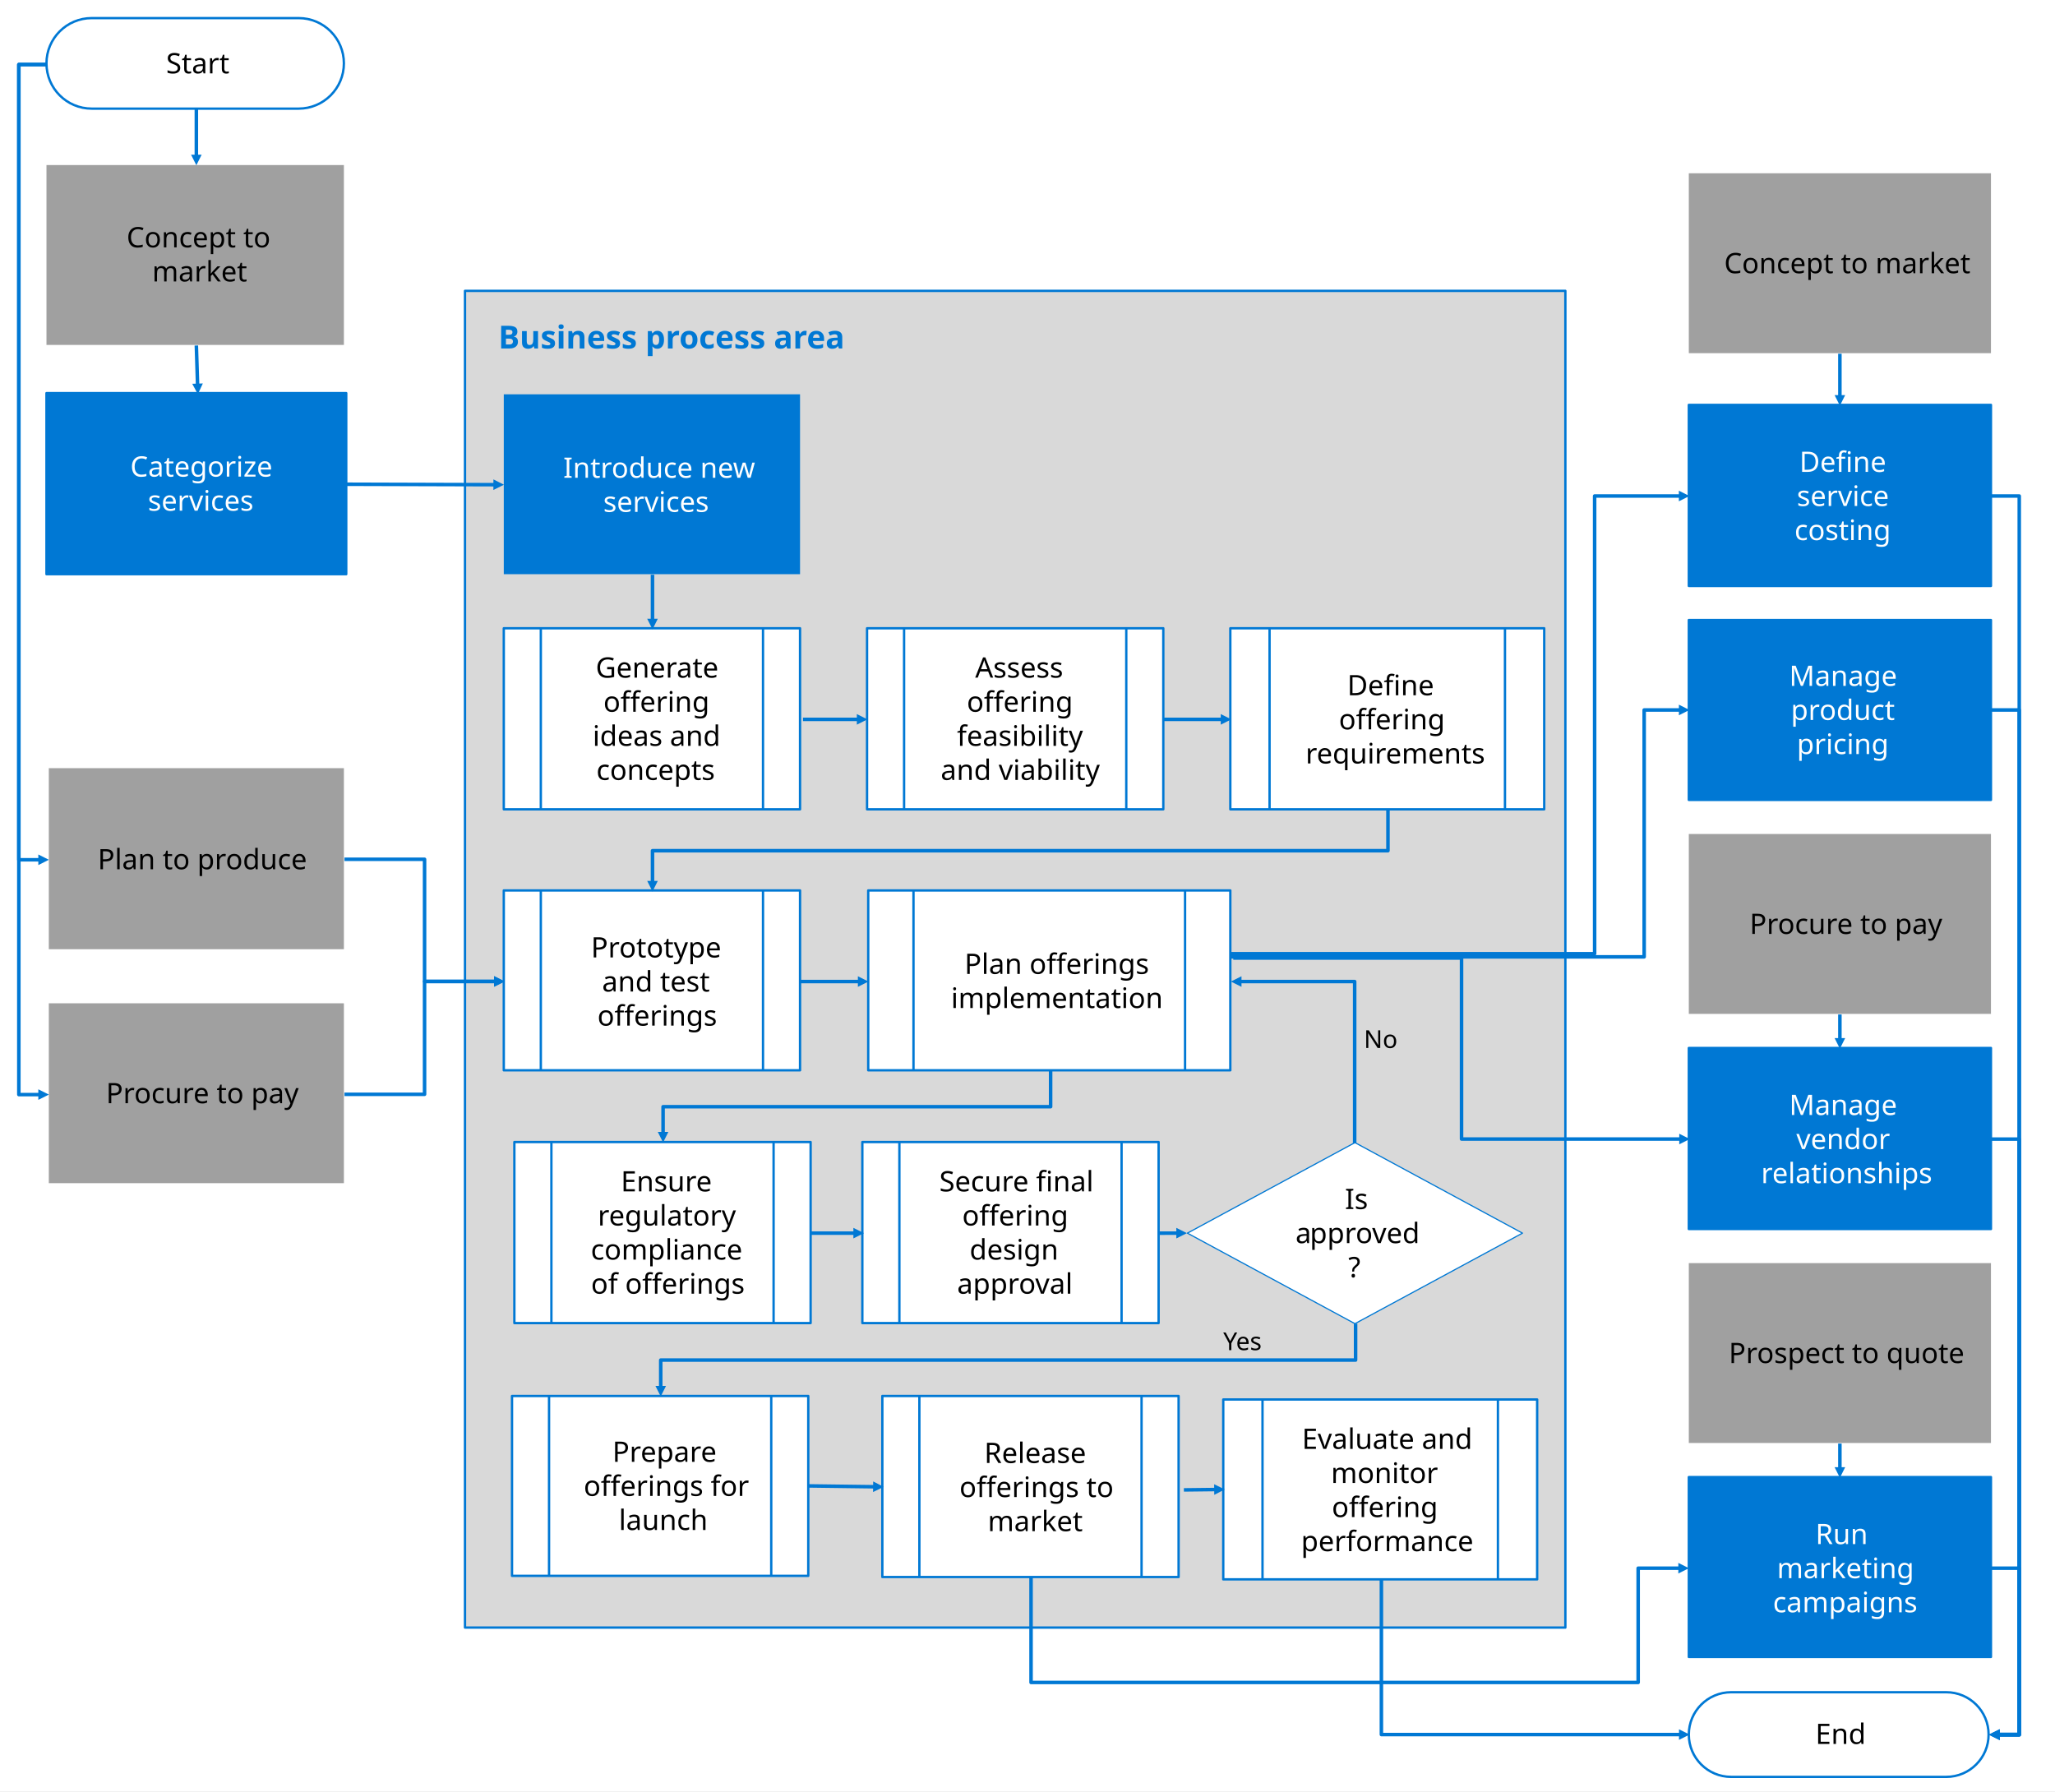
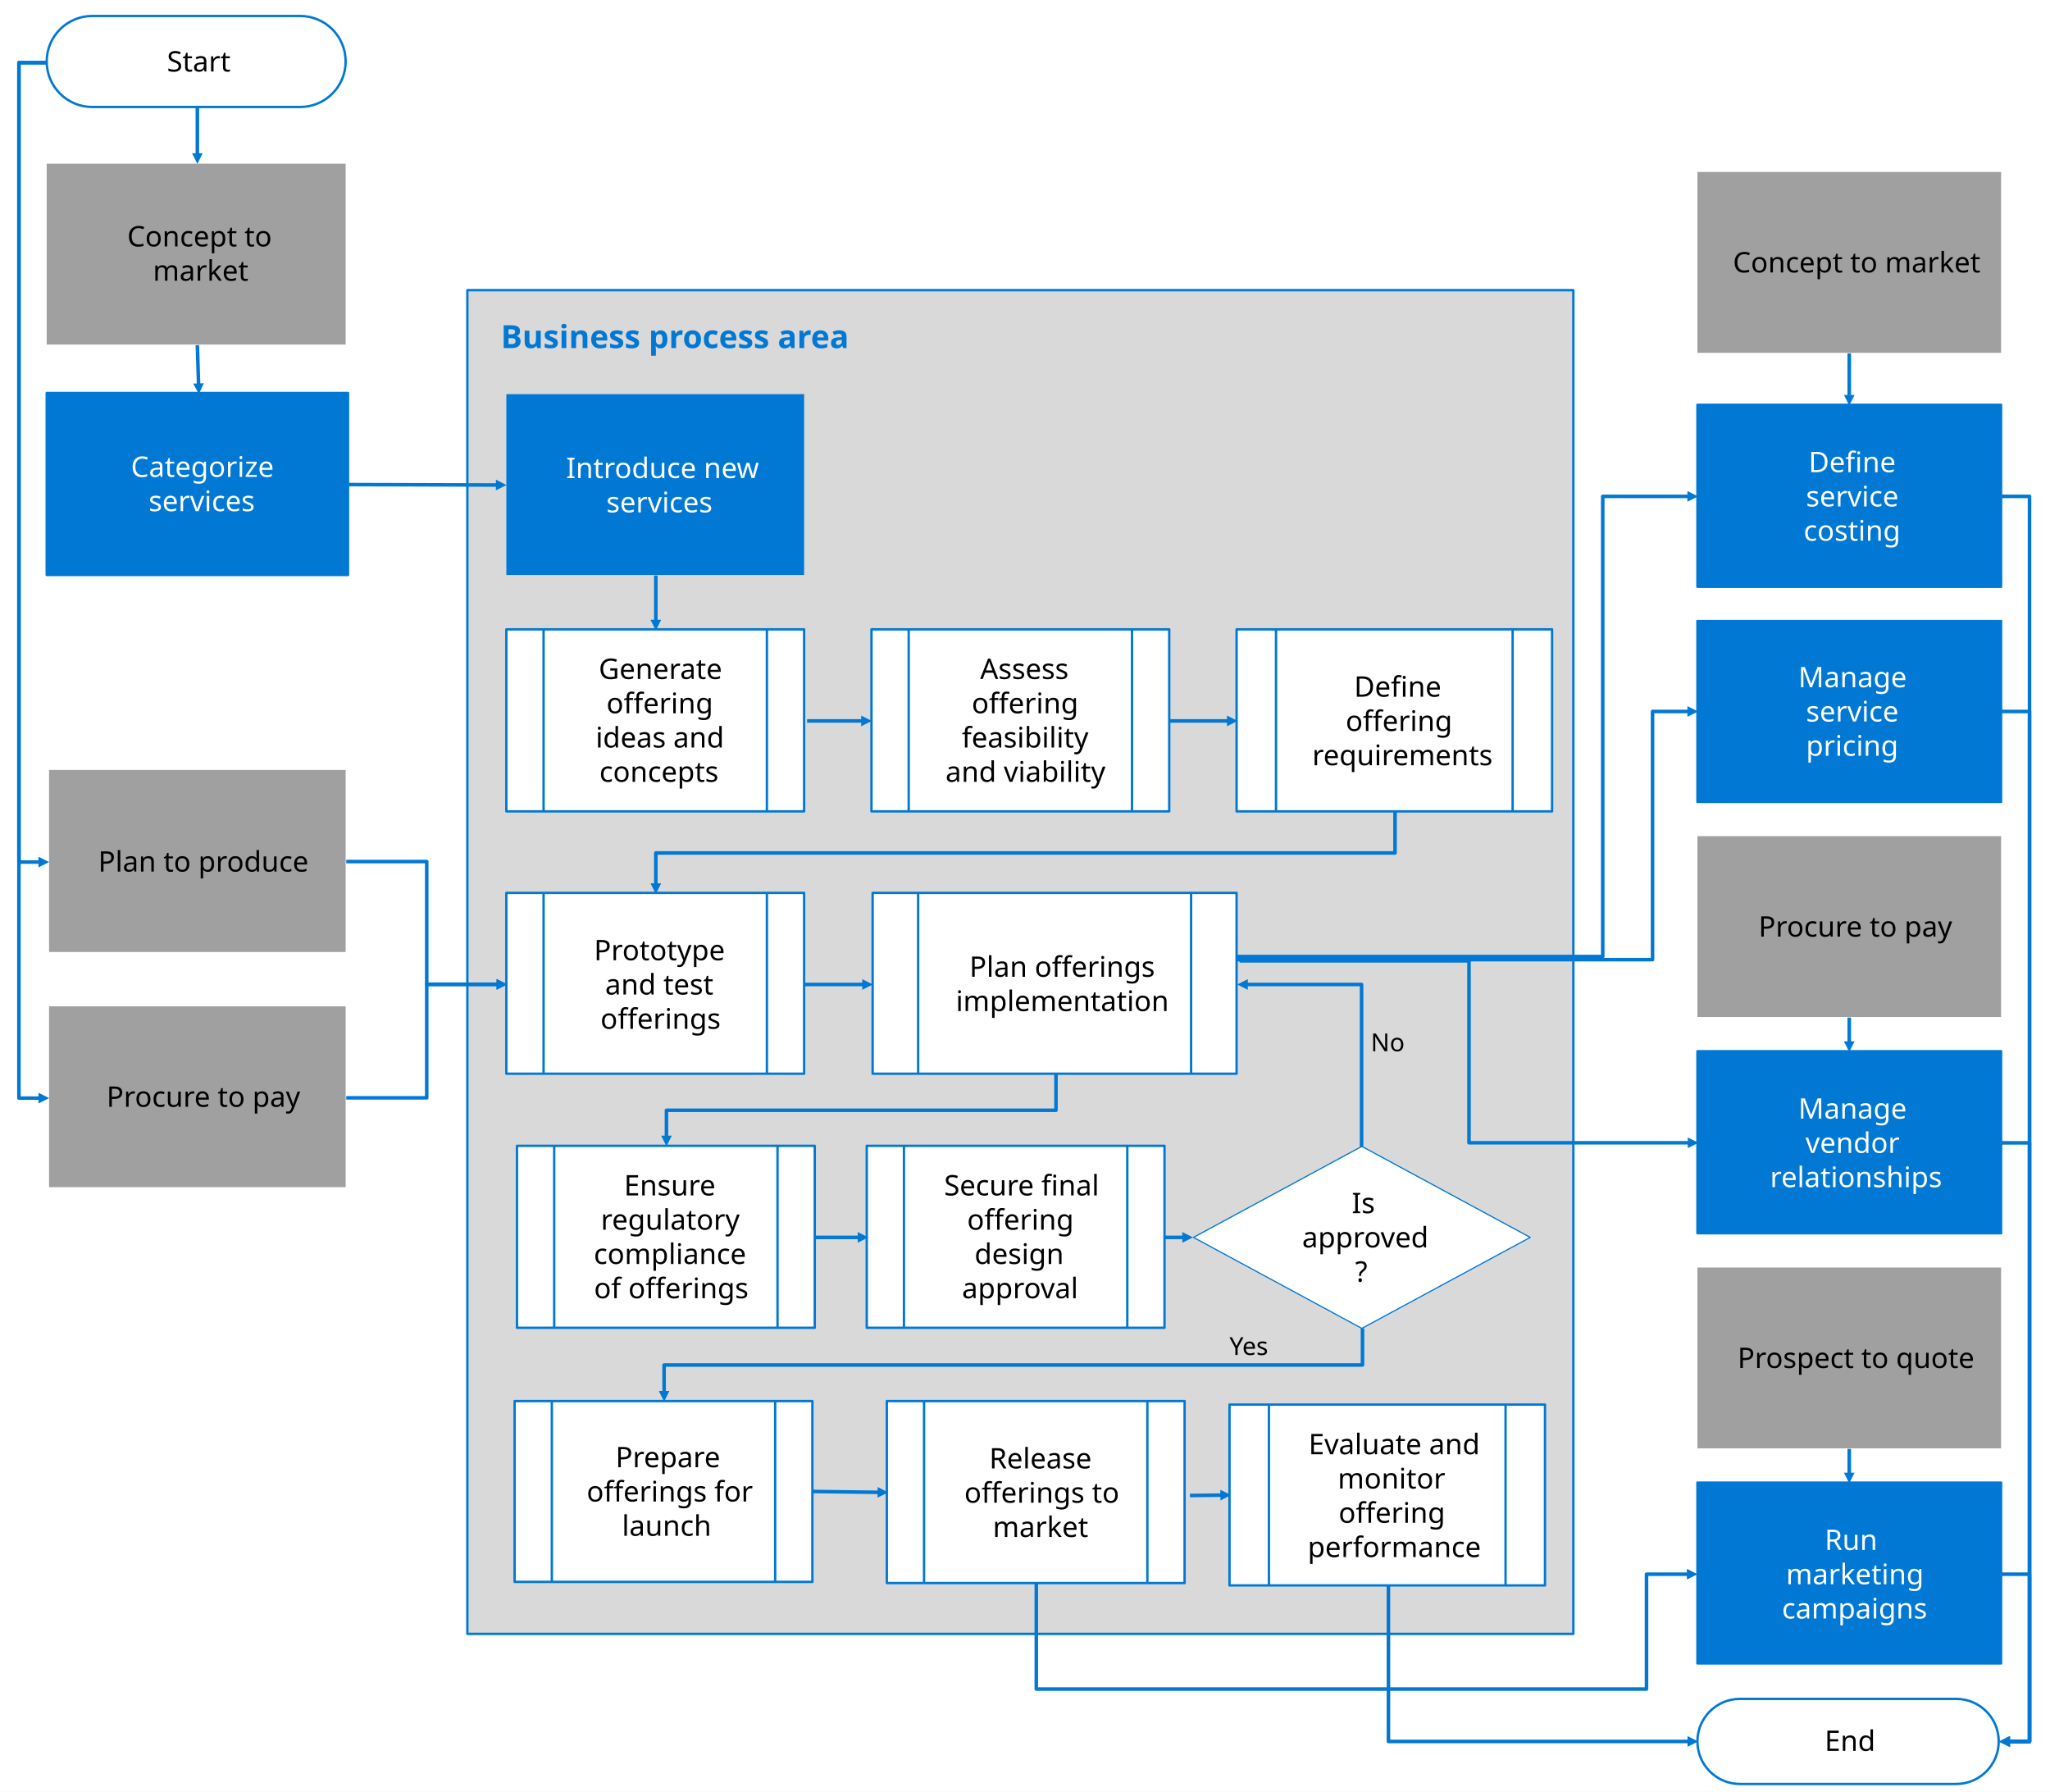
- <svg xmlns="http://www.w3.org/2000/svg" width="1748.004" height="1523.661" overflow="hidden" version="1.1" id="svg312">
-   <defs id="defs316" />
-   <g id="g310" transform="translate(-93.47614,-134.6056)">
-     <rect x="93.476" y="134.606" width="1748.004" height="1523.661" fill="#ffffff" id="rect2" style="stroke-width:0.85" />
+ <svg xmlns="http://www.w3.org/2000/svg" width="1734.917" height="1516.183" overflow="hidden" version="1.1" id="svg310">
+   <defs id="defs314" />
+   <g id="g308" transform="translate(-93.47614,-136.4752)">
+     <rect x="93.476" y="136.475" width="1734.917" height="1516.183" fill="#ffffff" id="rect2" style="stroke-width:0.845" />
    <rect x="489" y="382" width="936" height="1137" stroke="#0078d4" stroke-width="2" stroke-linejoin="round" stroke-miterlimit="10" fill="#d9d9d9" id="rect4" />
    <text fill="#0078d4" font-family="'Segoe UI', 'Segoe UI_MSFontService', sans-serif" font-weight="700" font-size="27px" transform="translate(517.333,431)" id="text6">Business process area</text>
    <path d="m 133,188.5 c 0,-21.263 17.237,-38.5 38.5,-38.5 h 176 c 21.263,0 38.5,17.237 38.5,38.5 v 0 c 0,21.263 -17.237,38.5 -38.5,38.5 h -176 C 150.237,227 133,209.763 133,188.5 Z" stroke="#0078d4" stroke-width="2" stroke-linejoin="round" stroke-miterlimit="10" fill="#ffffff" fill-rule="evenodd" id="path8" />
    <text font-family="'Segoe UI', 'Segoe UI_MSFontService', sans-serif" font-weight="400" font-size="24px" transform="translate(234.755,197)" id="text10">Start</text>
    <rect x="1530" y="282" width="257" height="153" fill="#a0a0a0" id="rect12" />
    <text font-family="'Segoe UI', 'Segoe UI_MSFontService', sans-serif" font-weight="400" font-size="24px" transform="translate(1560.05,367)" id="text14">Concept to market</text>
    <rect x="133" y="275" width="253" height="153" fill="#a0a0a0" id="rect16" />
    <text font-family="'Segoe UI', 'Segoe UI_MSFontService', sans-serif" font-weight="400" font-size="24px" transform="translate(201.142,345)" id="text18">Concept to</text>
    <text font-family="'Segoe UI', 'Segoe UI_MSFontService', sans-serif" font-weight="400" font-size="24px" transform="translate(222.875,374)" id="text20">market</text>
    <rect x="522" y="669" width="252" height="154" fill="#ffffff" id="rect22" />
    <path d="m 553.5,669 v 154 m 189,-154 v 154" stroke="#0078d4" stroke-width="2" stroke-linejoin="round" stroke-miterlimit="10" fill="none" fill-rule="evenodd" id="path24" />
    <rect x="522" y="669" width="252" height="154" stroke="#0078d4" stroke-width="2" stroke-linejoin="round" stroke-miterlimit="10" fill="none" id="rect26" />
    <text font-family="'Segoe UI', 'Segoe UI_MSFontService', sans-serif" font-weight="400" font-size="24px" transform="translate(600.174,711)" id="text28">Generate</text>
    <text font-family="'Segoe UI', 'Segoe UI_MSFontService', sans-serif" font-weight="400" font-size="24px" transform="translate(606.714,740)" id="text30">offering</text>
    <text font-family="'Segoe UI', 'Segoe UI_MSFontService', sans-serif" font-weight="400" font-size="24px" transform="translate(597.581,769)" id="text32">ideas and</text>
    <text font-family="'Segoe UI', 'Segoe UI_MSFontService', sans-serif" font-weight="400" font-size="24px" transform="translate(600.748,798)" id="text34">concepts</text>
    <rect x="133" y="469" width="255" height="154" fill="#0078d4" id="rect36" />
    <path d="M 164.875,469 V 623 M 356.125,469 V 623" stroke="#0078d4" stroke-width="2" stroke-linejoin="round" stroke-miterlimit="10" fill="none" fill-rule="evenodd" id="path38" />
    <rect x="133" y="469" width="255" height="154" stroke="#0078d4" stroke-width="2" stroke-linejoin="round" stroke-miterlimit="10" fill="none" id="rect40" />
    <text fill="#ffffff" font-family="'Segoe UI', 'Segoe UI_MSFontService', sans-serif" font-weight="400" font-size="24px" transform="translate(204.256,540)" id="text42">Categorize</text>
    <text fill="#ffffff" font-family="'Segoe UI', 'Segoe UI_MSFontService', sans-serif" font-weight="400" font-size="24px" transform="translate(219.27,569)" id="text44">services</text>
    <rect x="522" y="470" width="252" height="153" fill="#0078d4" id="rect46" />
    <text fill="#ffffff" font-family="'Segoe UI', 'Segoe UI_MSFontService', sans-serif" font-weight="400" font-size="24px" transform="translate(572.571,541)" id="text48">Introduce new</text>
    <text fill="#ffffff" font-family="'Segoe UI', 'Segoe UI_MSFontService', sans-serif" font-weight="400" font-size="24px" transform="translate(606.598,570)" id="text50">services</text>
    <rect x="831" y="669" width="252" height="154" fill="#ffffff" id="rect52" />
    <path d="m 862.5,669 v 154 m 189,-154 v 154" stroke="#0078d4" stroke-width="2" stroke-linejoin="round" stroke-miterlimit="10" fill="none" fill-rule="evenodd" id="path54" />
    <rect x="831" y="669" width="252" height="154" stroke="#0078d4" stroke-width="2" stroke-linejoin="round" stroke-miterlimit="10" fill="none" id="rect56" />
    <text font-family="'Segoe UI', 'Segoe UI_MSFontService', sans-serif" font-weight="400" font-size="24px" transform="translate(922.975,711)" id="text58">Assess</text>
    <text font-family="'Segoe UI', 'Segoe UI_MSFontService', sans-serif" font-weight="400" font-size="24px" transform="translate(915.855,740)" id="text60">offering</text>
    <text font-family="'Segoe UI', 'Segoe UI_MSFontService', sans-serif" font-weight="400" font-size="24px" transform="translate(907.475,769)" id="text62">feasibility</text>
    <text font-family="'Segoe UI', 'Segoe UI_MSFontService', sans-serif" font-weight="400" font-size="24px" transform="translate(893.642,798)" id="text64">and viability</text>
    <rect x="1140" y="669" width="267" height="154" fill="#ffffff" id="rect66" />
    <path d="M 1173.38,669 V 823 M 1373.62,669 V 823" stroke="#0078d4" stroke-width="2" stroke-linejoin="round" stroke-miterlimit="10" fill="none" fill-rule="evenodd" id="path68" />
    <rect x="1140" y="669" width="267" height="154" stroke="#0078d4" stroke-width="2" stroke-linejoin="round" stroke-miterlimit="10" fill="none" id="rect70" />
    <text font-family="'Segoe UI', 'Segoe UI_MSFontService', sans-serif" font-weight="400" font-size="24px" transform="translate(1239.43,726)" id="text72">Define</text>
    <text font-family="'Segoe UI', 'Segoe UI_MSFontService', sans-serif" font-weight="400" font-size="24px" transform="translate(1232.31,755)" id="text74">offering</text>
    <text font-family="'Segoe UI', 'Segoe UI_MSFontService', sans-serif" font-weight="400" font-size="24px" transform="translate(1203.99,784)" id="text76">requirements</text>
    <rect x="522" y="892" width="252" height="153" fill="#ffffff" id="rect78" />
    <path d="m 553.5,892 v 153 m 189,-153 v 153" stroke="#0078d4" stroke-width="2" stroke-linejoin="round" stroke-miterlimit="10" fill="none" fill-rule="evenodd" id="path80" />
    <rect x="522" y="892" width="252" height="153" stroke="#0078d4" stroke-width="2" stroke-linejoin="round" stroke-miterlimit="10" fill="none" id="rect82" />
    <text font-family="'Segoe UI', 'Segoe UI_MSFontService', sans-serif" font-weight="400" font-size="24px" transform="translate(596.164,949)" id="text84">Prototype</text>
    <text font-family="'Segoe UI', 'Segoe UI_MSFontService', sans-serif" font-weight="400" font-size="24px" transform="translate(605.591,978)" id="text86">and test</text>
    <text font-family="'Segoe UI', 'Segoe UI_MSFontService', sans-serif" font-weight="400" font-size="24px" transform="translate(601.631,1007)" id="text88">offerings</text>
    <path d="m 1530,1610 c 0,-19.88 16.12,-36 36,-36 h 183 c 19.88,0 36,16.12 36,36 v 0 c 0,19.88 -16.12,36 -36,36 h -183 c -19.88,0 -36,-16.12 -36,-36 z" stroke="#0078d4" stroke-width="2" stroke-linejoin="round" stroke-miterlimit="10" fill="#ffffff" fill-rule="evenodd" id="path90" />
    <text font-family="'Segoe UI', 'Segoe UI_MSFontService', sans-serif" font-weight="400" font-size="24px" transform="translate(1637.68,1618)" id="text92">End</text>
    <rect x="1530" y="1209" width="257" height="153" fill="#a0a0a0" id="rect94" />
    <text font-family="'Segoe UI', 'Segoe UI_MSFontService', sans-serif" font-weight="400" font-size="24px" transform="translate(1563.98,1294)" id="text96">Prospect to quote</text>
    <rect x="135" y="788" width="251" height="154" fill="#a0a0a0" id="rect98" />
    <text font-family="'Segoe UI', 'Segoe UI_MSFontService', sans-serif" font-weight="400" font-size="24px" transform="translate(176.585,874)" id="text100">Plan to produce</text>
    <rect x="135" y="988" width="251" height="153" fill="#a0a0a0" id="rect102" />
    <text font-family="'Segoe UI', 'Segoe UI_MSFontService', sans-serif" font-weight="400" font-size="24px" transform="translate(183.648,1073)" id="text104">Procure to pay</text>
    <path d="m 386.5,864 h 68.116 c 0.828,0 1.5,0.672 1.5,1.5 v 103.812 l -1.5,-1.5 h 60.615 v 3 h -60.615 c -0.829,0 -1.5,-0.672 -1.5,-1.5 V 865.5 l 1.5,1.5 H 386.5 Z m 127.231,100.812 9,4.5 -9,4.5 z" fill="#0078d4" id="path106" />
    <path d="m 0,-1.5 h 68.115 c 0.828,0 1.5,0.672 1.5,1.5 v 95.916 l -1.5,-1.5 h 60.615 v 3 H 68.115 c -0.828,0 -1.5,-0.671 -1.5,-1.5 V 0 l 1.5,1.5 H 0 Z m 127.231,92.916 9,4.5 -9,4.5 z" fill="#0078d4" transform="matrix(1,0,0,-1,386.5,1065.42)" id="path108" />
    <path d="M 1.5,-1.35649e-5 1.5,38.938 h -3 L -1.5,1.35649e-5 Z M 4.5,37.437 4.19947e-4,46.438 -4.5,37.438 Z" fill="#0078d4" transform="matrix(-1,0,0,1,648.5,623.5)" id="path110" />
    <path d="m 261.999,428.454 1.05,33.909 -2.999,0.093 -1.049,-33.91 z m 4.002,32.317 -4.22,9.135 -4.776,-8.857 z" fill="#0078d4" id="path112" />
    <path d="m 388.505,545 126.169,0.379 -0.009,3 L 388.496,548 Z m 124.678,-2.626 8.986,4.527 -9.013,4.473 z" fill="#0078d4" id="path114" />
    <path d="m 776.5,745 h 47.316 v 3 H 776.5 Z m 45.816,-3 9,4.5 -9,4.5 z" fill="#0078d4" id="path116" />
    <path d="m 1083.5,745 h 49.87 v 3 h -49.87 z m 48.37,-3 9,4.5 -9,4.5 z" fill="#0078d4" id="path118" />
    <path d="m 1275.59,823.5 v 34.704 c 0,0.829 -0.67,1.5 -1.5,1.5 H 648.5 l 1.5,-1.5 v 27.204 h -3 v -27.204 c 0,-0.828 0.672,-1.5 1.5,-1.5 h 625.59 l -1.5,1.5 V 823.5 Z M 653,883.908 l -4.5,9 -4.5,-9 z" fill="#0078d4" id="path120" />
    <path d="m 1660,1362.5 v 21.6 h -3 v -21.6 z m 3,20.1 -4.5,9 -4.5,-9 z" fill="#0078d4" id="path122" />
    <path d="m 262,227.5 v 40.175 h -3 V 227.5 Z m 3,38.675 -4.5,9 -4.5,-9 z" fill="#0078d4" id="path124" />
    <path d="m 133.5,191 h -24 l 1.5,-1.5 v 676.419 l -1.5,-1.5 h 18.072 v 3 H 109.5 c -0.828,0 -1.5,-0.672 -1.5,-1.5 V 189.5 c 0,-0.828 0.672,-1.5 1.5,-1.5 h 24 z m -7.428,670.419 9,4.5 -9,4.5 z" fill="#0078d4" id="path126" />
    <path d="m 133.5,191 h -24 l 1.5,-1.5 v 876.15 l -1.5,-1.5 h 18.072 v 3 H 109.5 c -0.828,0 -1.5,-0.68 -1.5,-1.5 V 189.5 c 0,-0.828 0.672,-1.5 1.5,-1.5 h 24 z m -7.428,870.15 9,4.5 -9,4.5 z" fill="#0078d4" id="path128" />
    <rect x="531" y="1106" width="252" height="154" fill="#ffffff" id="rect130" />
    <path d="m 562.5,1106 v 154 m 189,-154 v 154" stroke="#0078d4" stroke-width="2" stroke-linejoin="round" stroke-miterlimit="10" fill="none" fill-rule="evenodd" id="path132" />
    <rect x="531" y="1106" width="252" height="154" stroke="#0078d4" stroke-width="2" stroke-linejoin="round" stroke-miterlimit="10" fill="none" id="rect134" />
    <text font-family="'Segoe UI', 'Segoe UI_MSFontService', sans-serif" font-weight="400" font-size="24px" transform="translate(621.582,1148)" id="text136">Ensure</text>
    <text font-family="'Segoe UI', 'Segoe UI_MSFontService', sans-serif" font-weight="400" font-size="24px" transform="translate(601.942,1177)" id="text138">regulatory</text>
    <text font-family="'Segoe UI', 'Segoe UI_MSFontService', sans-serif" font-weight="400" font-size="24px" transform="translate(596.009,1206)" id="text140">compliance</text>
    <text font-family="'Segoe UI', 'Segoe UI_MSFontService', sans-serif" font-weight="400" font-size="24px" transform="translate(596.189,1235)" id="text142">of offerings</text>
    <rect x="827" y="1106" width="252" height="154" fill="#ffffff" id="rect144" />
    <path d="m 858.5,1106 v 154 m 189,-154 v 154" stroke="#0078d4" stroke-width="2" stroke-linejoin="round" stroke-miterlimit="10" fill="none" fill-rule="evenodd" id="path146" />
    <rect x="827" y="1106" width="252" height="154" stroke="#0078d4" stroke-width="2" stroke-linejoin="round" stroke-miterlimit="10" fill="none" id="rect148" />
    <text font-family="'Segoe UI', 'Segoe UI_MSFontService', sans-serif" font-weight="400" font-size="24px" transform="translate(892.461,1148)" id="text150">Secure final</text>
    <text font-family="'Segoe UI', 'Segoe UI_MSFontService', sans-serif" font-weight="400" font-size="24px" transform="translate(911.934,1177)" id="text152">offering</text>
    <text font-family="'Segoe UI', 'Segoe UI_MSFontService', sans-serif" font-weight="400" font-size="24px" transform="translate(918.221,1206)" id="text154">design</text>
    <text font-family="'Segoe UI', 'Segoe UI_MSFontService', sans-serif" font-weight="400" font-size="24px" transform="translate(907.594,1235)" id="text156">approval</text>
    <rect x="529" y="1322" width="252" height="153" fill="#ffffff" id="rect158" />
    <path d="m 560.5,1322 v 153 m 189,-153 v 153" stroke="#0078d4" stroke-width="2" stroke-linejoin="round" stroke-miterlimit="10" fill="none" fill-rule="evenodd" id="path160" />
    <rect x="529" y="1322" width="252" height="153" stroke="#0078d4" stroke-width="2" stroke-linejoin="round" stroke-miterlimit="10" fill="none" id="rect162" />
    <text font-family="'Segoe UI', 'Segoe UI_MSFontService', sans-serif" font-weight="400" font-size="24px" transform="translate(614.389,1378)" id="text164">Prepare</text>
    <text font-family="'Segoe UI', 'Segoe UI_MSFontService', sans-serif" font-weight="400" font-size="24px" transform="translate(589.969,1407)" id="text166">offerings for</text>
    <text font-family="'Segoe UI', 'Segoe UI_MSFontService', sans-serif" font-weight="400" font-size="24px" transform="translate(619.836,1436)" id="text168">launch</text>
    <rect x="844" y="1322" width="252" height="154" fill="#ffffff" id="rect170" />
    <path d="m 875.5,1322 v 154 m 189,-154 v 154" stroke="#0078d4" stroke-width="2" stroke-linejoin="round" stroke-miterlimit="10" fill="none" fill-rule="evenodd" id="path172" />
    <rect x="844" y="1322" width="252" height="154" stroke="#0078d4" stroke-width="2" stroke-linejoin="round" stroke-miterlimit="10" fill="none" id="rect174" />
    <text font-family="'Segoe UI', 'Segoe UI_MSFontService', sans-serif" font-weight="400" font-size="24px" transform="translate(930.672,1379)" id="text176">Release</text>
    <text font-family="'Segoe UI', 'Segoe UI_MSFontService', sans-serif" font-weight="400" font-size="24px" transform="translate(909.565,1408)" id="text178">offerings to</text>
    <text font-family="'Segoe UI', 'Segoe UI_MSFontService', sans-serif" font-weight="400" font-size="24px" transform="translate(933.659,1437)" id="text180">market</text>
    <rect x="1134" y="1325" width="267" height="153" fill="#ffffff" id="rect182" />
    <path d="m 1167.38,1325 v 153 m 200.24,-153 v 153" stroke="#0078d4" stroke-width="2" stroke-linejoin="round" stroke-miterlimit="10" fill="none" fill-rule="evenodd" id="path184" />
    <rect x="1134" y="1325" width="267" height="153" stroke="#0078d4" stroke-width="2" stroke-linejoin="round" stroke-miterlimit="10" fill="none" id="rect186" />
    <text font-family="'Segoe UI', 'Segoe UI_MSFontService', sans-serif" font-weight="400" font-size="24px" transform="translate(1200.92,1367)" id="text188">Evaluate and</text>
    <text font-family="'Segoe UI', 'Segoe UI_MSFontService', sans-serif" font-weight="400" font-size="24px" transform="translate(1225.61,1396)" id="text190">monitor</text>
    <text font-family="'Segoe UI', 'Segoe UI_MSFontService', sans-serif" font-weight="400" font-size="24px" transform="translate(1226.32,1425)" id="text192">offering</text>
    <text font-family="'Segoe UI', 'Segoe UI_MSFontService', sans-serif" font-weight="400" font-size="24px" transform="translate(1200.15,1454)" id="text194">performance</text>
    <rect x="1530" y="1391" width="257" height="153" fill="#0078d4" id="rect196" />
    <path d="m 1562.12,1391 v 153 m 192.76,-153 v 153" stroke="#0078d4" stroke-width="2" stroke-linejoin="round" stroke-miterlimit="10" fill="none" fill-rule="evenodd" id="path198" />
    <rect x="1530" y="1391" width="257" height="153" stroke="#0078d4" stroke-width="2" stroke-linejoin="round" stroke-miterlimit="10" fill="none" id="rect200" />
    <text fill="#ffffff" font-family="'Segoe UI', 'Segoe UI_MSFontService', sans-serif" font-weight="400" font-size="24px" transform="translate(1637.72,1448)" id="text202">Run</text>
    <text fill="#ffffff" font-family="'Segoe UI', 'Segoe UI_MSFontService', sans-serif" font-weight="400" font-size="24px" transform="translate(1604.96,1477)" id="text204">marketing</text>
    <text fill="#ffffff" font-family="'Segoe UI', 'Segoe UI_MSFontService', sans-serif" font-weight="400" font-size="24px" transform="translate(1601.54,1506)" id="text206">campaigns</text>
    <path d="m 774.5,968 h 50.202 v 3 H 774.5 Z m 48.702,-3 9,4.5 -9,4.5 z" fill="#0078d4" id="path208" />
    <path d="m 988.651,1045.5 v 30.46 c 0,0.83 -0.672,1.5 -1.5,1.5 H 657.5 l 1.5,-1.5 v 22.96 h -3 v -22.96 c 0,-0.83 0.672,-1.5 1.5,-1.5 h 329.651 l -1.5,1.5 V 1045.5 Z M 662,1097.42 l -4.5,9 -4.5,-9 z" fill="#0078d4" id="path210" />
    <path d="m 1248.06,1260.5 v 30.97 c 0,0.83 -0.67,1.5 -1.5,1.5 H 655.5 l 1.5,-1.5 v 23.47 h -3 v -23.47 c 0,-0.83 0.672,-1.5 1.5,-1.5 h 591.06 l -1.5,1.5 v -30.97 z m -588.06,52.94 -4.5,9 -4.5,-9 z" fill="#0078d4" id="path212" />
    <path d="m 1103.5,1183.5 142.5,-77 142.5,77 -142.5,77 z" stroke="#0078d4" stroke-linejoin="round" stroke-miterlimit="10" fill="#ffffff" fill-rule="evenodd" id="path214" />
    <text font-family="'Segoe UI', 'Segoe UI_MSFontService', sans-serif" font-weight="400" font-size="24px" transform="translate(1237.47,1163)" id="text216">Is</text>
-     <text font-family="'Segoe UI', 'Segoe UI_MSFontService', sans-serif" font-weight="400" font-size="24px" transform="translate(1195.45,1192)" id="text218">a</text>
-     <text font-family="'Segoe UI', 'Segoe UI_MSFontService', sans-serif" font-weight="400" font-size="24px" transform="translate(1207.62,1192)" id="text220">pproved</text>
-     <text font-family="'Segoe UI', 'Segoe UI_MSFontService', sans-serif" font-weight="400" font-size="24px" transform="translate(1240.31,1221)" id="text222">?</text>
-     <path d="m 0,-1.5 h 137.553 c 0.828,0 1.5,0.672 1.5,1.5 v 97.774 h -3 V 0 l 1.5,1.5 H 0 Z m 142.053,97.774 -4.5,9 -4.5,-9 z" fill="#0078d4" transform="matrix(0,-1,-1,0,1245.77,1107.05)" id="path224" />
-     <path d="m 781.519,1397 56.17,0.73 -0.038,3 -56.17,-0.73 z m 54.709,-2.29 8.941,4.61 -9.057,4.39 z" fill="#0078d4" id="path226" />
-     <path d="M 0.017,-1.5 27.313,-1.185 27.279,1.815 -0.017,1.5 Z M 25.848,-4.202 34.795,0.401 25.744,4.797 Z" fill="#0078d4" transform="matrix(1,0,0,-1,1100.5,1401.9)" id="path228" />
-     <rect x="1530" y="479" width="257" height="154" fill="#0078d4" id="rect230" />
-     <path d="M 1562.12,479 V 633 M 1754.88,479 V 633" stroke="#0078d4" stroke-width="2" stroke-linejoin="round" stroke-miterlimit="10" fill="none" fill-rule="evenodd" id="path232" />
-     <rect x="1530" y="479" width="257" height="154" stroke="#0078d4" stroke-width="2" stroke-linejoin="round" stroke-miterlimit="10" fill="none" id="rect234" />
-     <text fill="#ffffff" font-family="'Segoe UI', 'Segoe UI_MSFontService', sans-serif" font-weight="400" font-size="24px" transform="translate(1624.05,536)" id="text236">Define</text>
-     <text fill="#ffffff" font-family="'Segoe UI', 'Segoe UI_MSFontService', sans-serif" font-weight="400" font-size="24px" transform="translate(1621.9,565)" id="text238">service</text>
-     <text fill="#ffffff" font-family="'Segoe UI', 'Segoe UI_MSFontService', sans-serif" font-weight="400" font-size="24px" transform="translate(1619.88,594)" id="text240">costing</text>
-     <rect x="1530" y="662" width="257" height="153" fill="#0078d4" id="rect242" />
-     <path d="M 1562.12,662 V 815 M 1754.88,662 V 815" stroke="#0078d4" stroke-width="2" stroke-linejoin="round" stroke-miterlimit="10" fill="none" fill-rule="evenodd" id="path244" />
-     <rect x="1530" y="662" width="257" height="153" stroke="#0078d4" stroke-width="2" stroke-linejoin="round" stroke-miterlimit="10" fill="none" id="rect246" />
-     <text fill="#ffffff" font-family="'Segoe UI', 'Segoe UI_MSFontService', sans-serif" font-weight="400" font-size="24px" transform="translate(1615.38,718)" id="text248">Manage</text>
-     <text fill="#ffffff" font-family="'Segoe UI', 'Segoe UI_MSFontService', sans-serif" font-weight="400" font-size="24px" transform="translate(1616.79,747)" id="text250">product</text>
-     <text fill="#ffffff" font-family="'Segoe UI', 'Segoe UI_MSFontService', sans-serif" font-weight="400" font-size="24px" transform="translate(1621.88,776)" id="text252">pricing</text>
-     <rect x="1530" y="844" width="257" height="153" fill="#a0a0a0" id="rect254" />
-     <text font-family="'Segoe UI', 'Segoe UI_MSFontService', sans-serif" font-weight="400" font-size="24px" transform="translate(1581.7,929)" id="text256">Procure to pay</text>
-     <path d="m 1660,997.5 v 21.6 h -3 v -21.6 z m 3,20.1 -4.5,9 -4.5,-9 z" fill="#0078d4" id="path258" />
-     <rect x="1530" y="1026" width="257" height="154" fill="#0078d4" id="rect260" />
-     <path d="m 1562.12,1026 v 154 m 192.76,-154 v 154" stroke="#0078d4" stroke-width="2" stroke-linejoin="round" stroke-miterlimit="10" fill="none" fill-rule="evenodd" id="path262" />
-     <rect x="1530" y="1026" width="257" height="154" stroke="#0078d4" stroke-width="2" stroke-linejoin="round" stroke-miterlimit="10" fill="none" id="rect264" />
-     <text fill="#ffffff" font-family="'Segoe UI', 'Segoe UI_MSFontService', sans-serif" font-weight="400" font-size="24px" transform="translate(1615.38,1083)" id="text266">Manage</text>
-     <text fill="#ffffff" font-family="'Segoe UI', 'Segoe UI_MSFontService', sans-serif" font-weight="400" font-size="24px" transform="translate(1621.45,1112)" id="text268">vendor</text>
-     <text fill="#ffffff" font-family="'Segoe UI', 'Segoe UI_MSFontService', sans-serif" font-weight="400" font-size="24px" transform="translate(1591.46,1141)" id="text270">relationships</text>
-     <path d="m 0,-1.5 h 309.385 c 0.828,0 1.5,0.672 1.5,1.5 v 389.328 l -1.5,-1.5 h 73.152 v 3 h -73.152 c -0.829,0 -1.5,-0.672 -1.5,-1.5 V 0 l 1.5,1.5 H 0 Z m 381.037,386.328 9,4.5 -9,4.5 z" fill="#0078d4" transform="matrix(1,0,0,-1,1140.5,945.828)" id="path272" />
-     <path d="m 1142.5,948 h 194.18 c 0.83,0 1.5,0.672 1.5,1.5 v 153.95 l -1.5,-1.5 h 186.68 v 3 h -186.68 c -0.83,0 -1.5,-0.67 -1.5,-1.5 V 949.5 l 1.5,1.5 H 1142.5 Z m 379.36,150.95 9,4.5 -9,4.5 z" fill="#0078d4" id="path274" />
-     <path d="m 0,-1.5 h 407.52 c 0.829,0 1.5,0.672 1.5,1.5 v 209.998 l -1.5,-1.5 h 31.045 v 3 H 407.52 c -0.828,0 -1.5,-0.671 -1.5,-1.5 V 0 l 1.5,1.5 H 0 Z m 437.065,206.998 9,4.5 -9,4.5 z" fill="#0078d4" transform="matrix(1,0,0,-1,1084.5,948.498)" id="path276" />
-     <path d="m 972,1476.33 v 89.36 l -1.5,-1.5 h 516.41 l -1.5,1.5 v -97.19 c 0,-0.83 0.68,-1.5 1.5,-1.5 h 35.68 v 3 h -35.68 l 1.5,-1.5 v 97.19 c 0,0.83 -0.67,1.5 -1.5,1.5 H 970.5 c -0.828,0 -1.5,-0.67 -1.5,-1.5 v -89.36 z m 549.09,-12.33 9,4.5 -9,4.5 z" fill="#0078d4" id="path278" />
-     <path d="m 0,-1.5 h 131.522 c 0.829,0 1.5,0.672 1.5,1.5 v 254.66 h -3 V 0 l 1.5,1.5 H 0 Z m 136.022,254.66 -4.5,9 -4.5,-9 z" fill="#0078d4" transform="matrix(0,1,1,0,1268.5,1478.5)" id="path280" />
-     <path d="M 0,1.5 H -24 L -22.5,0 v 1053.72 l -1.5,-1.5 h 18.072 v 3 H -24 c -0.828,0 -1.5,-0.67 -1.5,-1.5 V 0 c 0,-0.828 0.672,-1.5 1.5,-1.5 H 0 Z m -7.428,1047.72 9,4.5 -9,4.5 z" fill="#0078d4" transform="matrix(-1,0,0,1,1787.07,556.5)" id="path282" />
-     <path d="M 0,1.5 H -24 L -22.5,0 v 871.332 l -1.5,-1.5 h 18.072 v 3 H -24 c -0.828,0 -1.5,-0.672 -1.5,-1.5 V 0 c 0,-0.828 0.672,-1.5 1.5,-1.5 H 0 Z m -7.428,865.332 9,4.5 -9,4.5 z" fill="#0078d4" transform="matrix(-1,0,0,1,1787.07,738.5)" id="path284" />
-     <path d="M 0,1.5 H -24 L -22.5,0 v 506.558 l -1.5,-1.5 h 18.072 v 3 H -24 c -0.828,0 -1.5,-0.671 -1.5,-1.5 V 0 c 0,-0.828 0.672,-1.5 1.5,-1.5 H 0 Z m -7.428,500.558 9,4.5 -9,4.5 z" fill="#0078d4" transform="matrix(-1,0,0,1,1787.07,1103.5)" id="path286" />
-     <path d="M 0,1.5 H -24 L -22.5,0 v 141.785 l -1.5,-1.5 h 18.072 v 3 H -24 c -0.828,0 -1.5,-0.671 -1.5,-1.5 V 0 c 0,-0.828 0.672,-1.5 1.5,-1.5 H 0 Z m -7.428,135.785 9,4.5 -9,4.5 z" fill="#0078d4" transform="matrix(-1,0,0,1,1787.07,1468.5)" id="path288" />
-     <path d="m 1660,435.5 v 36.671 h -3 V 435.5 Z m 3,35.171 -4.5,9 -4.5,-9 z" fill="#0078d4" id="path290" />
-     <path d="m 783.5,1182 h 37.378 v 3 H 783.5 Z m 35.878,-3 9,4.5 -9,4.5 z" fill="#0078d4" id="path292" />
-     <path d="m 0.001,-1.5 16.079,0.012 -0.002,3 L -0.001,1.5 Z M 14.582,-4.489 23.579,0.017 14.576,4.511 Z" fill="#0078d4" transform="matrix(1,0,0,-1,1079.5,1183.52)" id="path294" />
-     <text font-family="'Segoe UI', 'Segoe UI_MSFontService', sans-serif" font-weight="400" font-size="21px" transform="translate(1253.59,1026)" id="text296">No</text>
-     <text font-family="'Segoe UI', 'Segoe UI_MSFontService', sans-serif" font-weight="400" font-size="21px" transform="translate(1133.97,1283)" id="text298">Yes</text>
-     <rect x="832" y="892" width="308" height="153" fill="#ffffff" id="rect300" />
-     <path d="m 870.5,892 v 153 m 231,-153 v 153" stroke="#0078d4" stroke-width="2" stroke-linejoin="round" stroke-miterlimit="10" fill="none" fill-rule="evenodd" id="path302" />
-     <rect x="832" y="892" width="308" height="153" stroke="#0078d4" stroke-width="2" stroke-linejoin="round" stroke-miterlimit="10" fill="none" id="rect304" />
-     <text font-family="'Segoe UI', 'Segoe UI_MSFontService', sans-serif" font-weight="400" font-size="24px" transform="translate(913.876,963)" id="text306">Plan offerings</text>
-     <text font-family="'Segoe UI', 'Segoe UI_MSFontService', sans-serif" font-weight="400" font-size="24px" transform="translate(902.41,992)" id="text308">implementation</text>
+     <text font-family="'Segoe UI', 'Segoe UI_MSFontService', sans-serif" font-weight="400" font-size="24px" transform="translate(1195.45,1192)" id="text218">approved</text>
+     <text font-family="'Segoe UI', 'Segoe UI_MSFontService', sans-serif" font-weight="400" font-size="24px" transform="translate(1240.31,1221)" id="text220">?</text>
+     <path d="m 0,-1.5 h 137.553 c 0.828,0 1.5,0.672 1.5,1.5 v 97.774 h -3 V 0 l 1.5,1.5 H 0 Z m 142.053,97.774 -4.5,9 -4.5,-9 z" fill="#0078d4" transform="matrix(0,-1,-1,0,1245.77,1107.05)" id="path222" />
+     <path d="m 781.519,1397 56.17,0.73 -0.038,3 -56.17,-0.73 z m 54.709,-2.29 8.941,4.61 -9.057,4.39 z" fill="#0078d4" id="path224" />
+     <path d="M 0.017,-1.5 27.313,-1.185 27.279,1.815 -0.017,1.5 Z M 25.848,-4.202 34.795,0.401 25.744,4.797 Z" fill="#0078d4" transform="matrix(1,0,0,-1,1100.5,1401.9)" id="path226" />
+     <rect x="1530" y="479" width="257" height="154" fill="#0078d4" id="rect228" />
+     <path d="M 1562.12,479 V 633 M 1754.88,479 V 633" stroke="#0078d4" stroke-width="2" stroke-linejoin="round" stroke-miterlimit="10" fill="none" fill-rule="evenodd" id="path230" />
+     <rect x="1530" y="479" width="257" height="154" stroke="#0078d4" stroke-width="2" stroke-linejoin="round" stroke-miterlimit="10" fill="none" id="rect232" />
+     <text fill="#ffffff" font-family="'Segoe UI', 'Segoe UI_MSFontService', sans-serif" font-weight="400" font-size="24px" transform="translate(1624.05,536)" id="text234">Define</text>
+     <text fill="#ffffff" font-family="'Segoe UI', 'Segoe UI_MSFontService', sans-serif" font-weight="400" font-size="24px" transform="translate(1621.9,565)" id="text236">service</text>
+     <text fill="#ffffff" font-family="'Segoe UI', 'Segoe UI_MSFontService', sans-serif" font-weight="400" font-size="24px" transform="translate(1619.88,594)" id="text238">costing</text>
+     <rect x="1530" y="662" width="257" height="153" fill="#0078d4" id="rect240" />
+     <path d="M 1562.12,662 V 815 M 1754.88,662 V 815" stroke="#0078d4" stroke-width="2" stroke-linejoin="round" stroke-miterlimit="10" fill="none" fill-rule="evenodd" id="path242" />
+     <rect x="1530" y="662" width="257" height="153" stroke="#0078d4" stroke-width="2" stroke-linejoin="round" stroke-miterlimit="10" fill="none" id="rect244" />
+     <text fill="#ffffff" font-family="'Segoe UI', 'Segoe UI_MSFontService', sans-serif" font-weight="400" font-size="24px" transform="translate(1615.38,718)" id="text246">Manage</text>
+     <text fill="#ffffff" font-family="'Segoe UI', 'Segoe UI_MSFontService', sans-serif" font-weight="400" font-size="24px" transform="translate(1621.9,747)" id="text248">service</text>
+     <text fill="#ffffff" font-family="'Segoe UI', 'Segoe UI_MSFontService', sans-serif" font-weight="400" font-size="24px" transform="translate(1621.88,776)" id="text250">pricing</text>
+     <rect x="1530" y="844" width="257" height="153" fill="#a0a0a0" id="rect252" />
+     <text font-family="'Segoe UI', 'Segoe UI_MSFontService', sans-serif" font-weight="400" font-size="24px" transform="translate(1581.7,929)" id="text254">Procure to pay</text>
+     <path d="m 1660,997.5 v 21.6 h -3 v -21.6 z m 3,20.1 -4.5,9 -4.5,-9 z" fill="#0078d4" id="path256" />
+     <rect x="1530" y="1026" width="257" height="154" fill="#0078d4" id="rect258" />
+     <path d="m 1562.12,1026 v 154 m 192.76,-154 v 154" stroke="#0078d4" stroke-width="2" stroke-linejoin="round" stroke-miterlimit="10" fill="none" fill-rule="evenodd" id="path260" />
+     <rect x="1530" y="1026" width="257" height="154" stroke="#0078d4" stroke-width="2" stroke-linejoin="round" stroke-miterlimit="10" fill="none" id="rect262" />
+     <text fill="#ffffff" font-family="'Segoe UI', 'Segoe UI_MSFontService', sans-serif" font-weight="400" font-size="24px" transform="translate(1615.38,1083)" id="text264">Manage</text>
+     <text fill="#ffffff" font-family="'Segoe UI', 'Segoe UI_MSFontService', sans-serif" font-weight="400" font-size="24px" transform="translate(1621.45,1112)" id="text266">vendor</text>
+     <text fill="#ffffff" font-family="'Segoe UI', 'Segoe UI_MSFontService', sans-serif" font-weight="400" font-size="24px" transform="translate(1591.46,1141)" id="text268">relationships</text>
+     <path d="m 0,-1.5 h 309.385 c 0.828,0 1.5,0.672 1.5,1.5 v 389.328 l -1.5,-1.5 h 73.152 v 3 h -73.152 c -0.829,0 -1.5,-0.672 -1.5,-1.5 V 0 l 1.5,1.5 H 0 Z m 381.037,386.328 9,4.5 -9,4.5 z" fill="#0078d4" transform="matrix(1,0,0,-1,1140.5,945.828)" id="path270" />
+     <path d="m 1142.5,948 h 194.18 c 0.83,0 1.5,0.672 1.5,1.5 v 153.95 l -1.5,-1.5 h 186.68 v 3 h -186.68 c -0.83,0 -1.5,-0.67 -1.5,-1.5 V 949.5 l 1.5,1.5 H 1142.5 Z m 379.36,150.95 9,4.5 -9,4.5 z" fill="#0078d4" id="path272" />
+     <path d="m 0,-1.5 h 407.52 c 0.829,0 1.5,0.672 1.5,1.5 v 209.998 l -1.5,-1.5 h 31.045 v 3 H 407.52 c -0.828,0 -1.5,-0.671 -1.5,-1.5 V 0 l 1.5,1.5 H 0 Z m 437.065,206.998 9,4.5 -9,4.5 z" fill="#0078d4" transform="matrix(1,0,0,-1,1084.5,948.498)" id="path274" />
+     <path d="m 972,1476.33 v 89.36 l -1.5,-1.5 h 516.41 l -1.5,1.5 v -97.19 c 0,-0.83 0.68,-1.5 1.5,-1.5 h 35.68 v 3 h -35.68 l 1.5,-1.5 v 97.19 c 0,0.83 -0.67,1.5 -1.5,1.5 H 970.5 c -0.828,0 -1.5,-0.67 -1.5,-1.5 v -89.36 z m 549.09,-12.33 9,4.5 -9,4.5 z" fill="#0078d4" id="path276" />
+     <path d="m 0,-1.5 h 131.522 c 0.829,0 1.5,0.672 1.5,1.5 v 254.66 h -3 V 0 l 1.5,1.5 H 0 Z m 136.022,254.66 -4.5,9 -4.5,-9 z" fill="#0078d4" transform="matrix(0,1,1,0,1268.5,1478.5)" id="path278" />
+     <path d="M 0,1.5 H -24 L -22.5,0 v 1053.72 l -1.5,-1.5 h 18.072 v 3 H -24 c -0.828,0 -1.5,-0.67 -1.5,-1.5 V 0 c 0,-0.828 0.672,-1.5 1.5,-1.5 H 0 Z m -7.428,1047.72 9,4.5 -9,4.5 z" fill="#0078d4" transform="matrix(-1,0,0,1,1787.07,556.5)" id="path280" />
+     <path d="M 0,1.5 H -24 L -22.5,0 v 871.332 l -1.5,-1.5 h 18.072 v 3 H -24 c -0.828,0 -1.5,-0.672 -1.5,-1.5 V 0 c 0,-0.828 0.672,-1.5 1.5,-1.5 H 0 Z m -7.428,865.332 9,4.5 -9,4.5 z" fill="#0078d4" transform="matrix(-1,0,0,1,1787.07,738.5)" id="path282" />
+     <path d="M 0,1.5 H -24 L -22.5,0 v 506.558 l -1.5,-1.5 h 18.072 v 3 H -24 c -0.828,0 -1.5,-0.671 -1.5,-1.5 V 0 c 0,-0.828 0.672,-1.5 1.5,-1.5 H 0 Z m -7.428,500.558 9,4.5 -9,4.5 z" fill="#0078d4" transform="matrix(-1,0,0,1,1787.07,1103.5)" id="path284" />
+     <path d="M 0,1.5 H -24 L -22.5,0 v 141.785 l -1.5,-1.5 h 18.072 v 3 H -24 c -0.828,0 -1.5,-0.671 -1.5,-1.5 V 0 c 0,-0.828 0.672,-1.5 1.5,-1.5 H 0 Z m -7.428,135.785 9,4.5 -9,4.5 z" fill="#0078d4" transform="matrix(-1,0,0,1,1787.07,1468.5)" id="path286" />
+     <path d="m 1660,435.5 v 36.671 h -3 V 435.5 Z m 3,35.171 -4.5,9 -4.5,-9 z" fill="#0078d4" id="path288" />
+     <path d="m 783.5,1182 h 37.378 v 3 H 783.5 Z m 35.878,-3 9,4.5 -9,4.5 z" fill="#0078d4" id="path290" />
+     <path d="m 0.001,-1.5 16.079,0.012 -0.002,3 L -0.001,1.5 Z M 14.582,-4.489 23.579,0.017 14.576,4.511 Z" fill="#0078d4" transform="matrix(1,0,0,-1,1079.5,1183.52)" id="path292" />
+     <text font-family="'Segoe UI', 'Segoe UI_MSFontService', sans-serif" font-weight="400" font-size="21px" transform="translate(1253.59,1026)" id="text294">No</text>
+     <text font-family="'Segoe UI', 'Segoe UI_MSFontService', sans-serif" font-weight="400" font-size="21px" transform="translate(1133.97,1283)" id="text296">Yes</text>
+     <rect x="832" y="892" width="308" height="153" fill="#ffffff" id="rect298" />
+     <path d="m 870.5,892 v 153 m 231,-153 v 153" stroke="#0078d4" stroke-width="2" stroke-linejoin="round" stroke-miterlimit="10" fill="none" fill-rule="evenodd" id="path300" />
+     <rect x="832" y="892" width="308" height="153" stroke="#0078d4" stroke-width="2" stroke-linejoin="round" stroke-miterlimit="10" fill="none" id="rect302" />
+     <text font-family="'Segoe UI', 'Segoe UI_MSFontService', sans-serif" font-weight="400" font-size="24px" transform="translate(913.876,963)" id="text304">Plan offerings</text>
+     <text font-family="'Segoe UI', 'Segoe UI_MSFontService', sans-serif" font-weight="400" font-size="24px" transform="translate(902.41,992)" id="text306">implementation</text>
  </g>
</svg>
